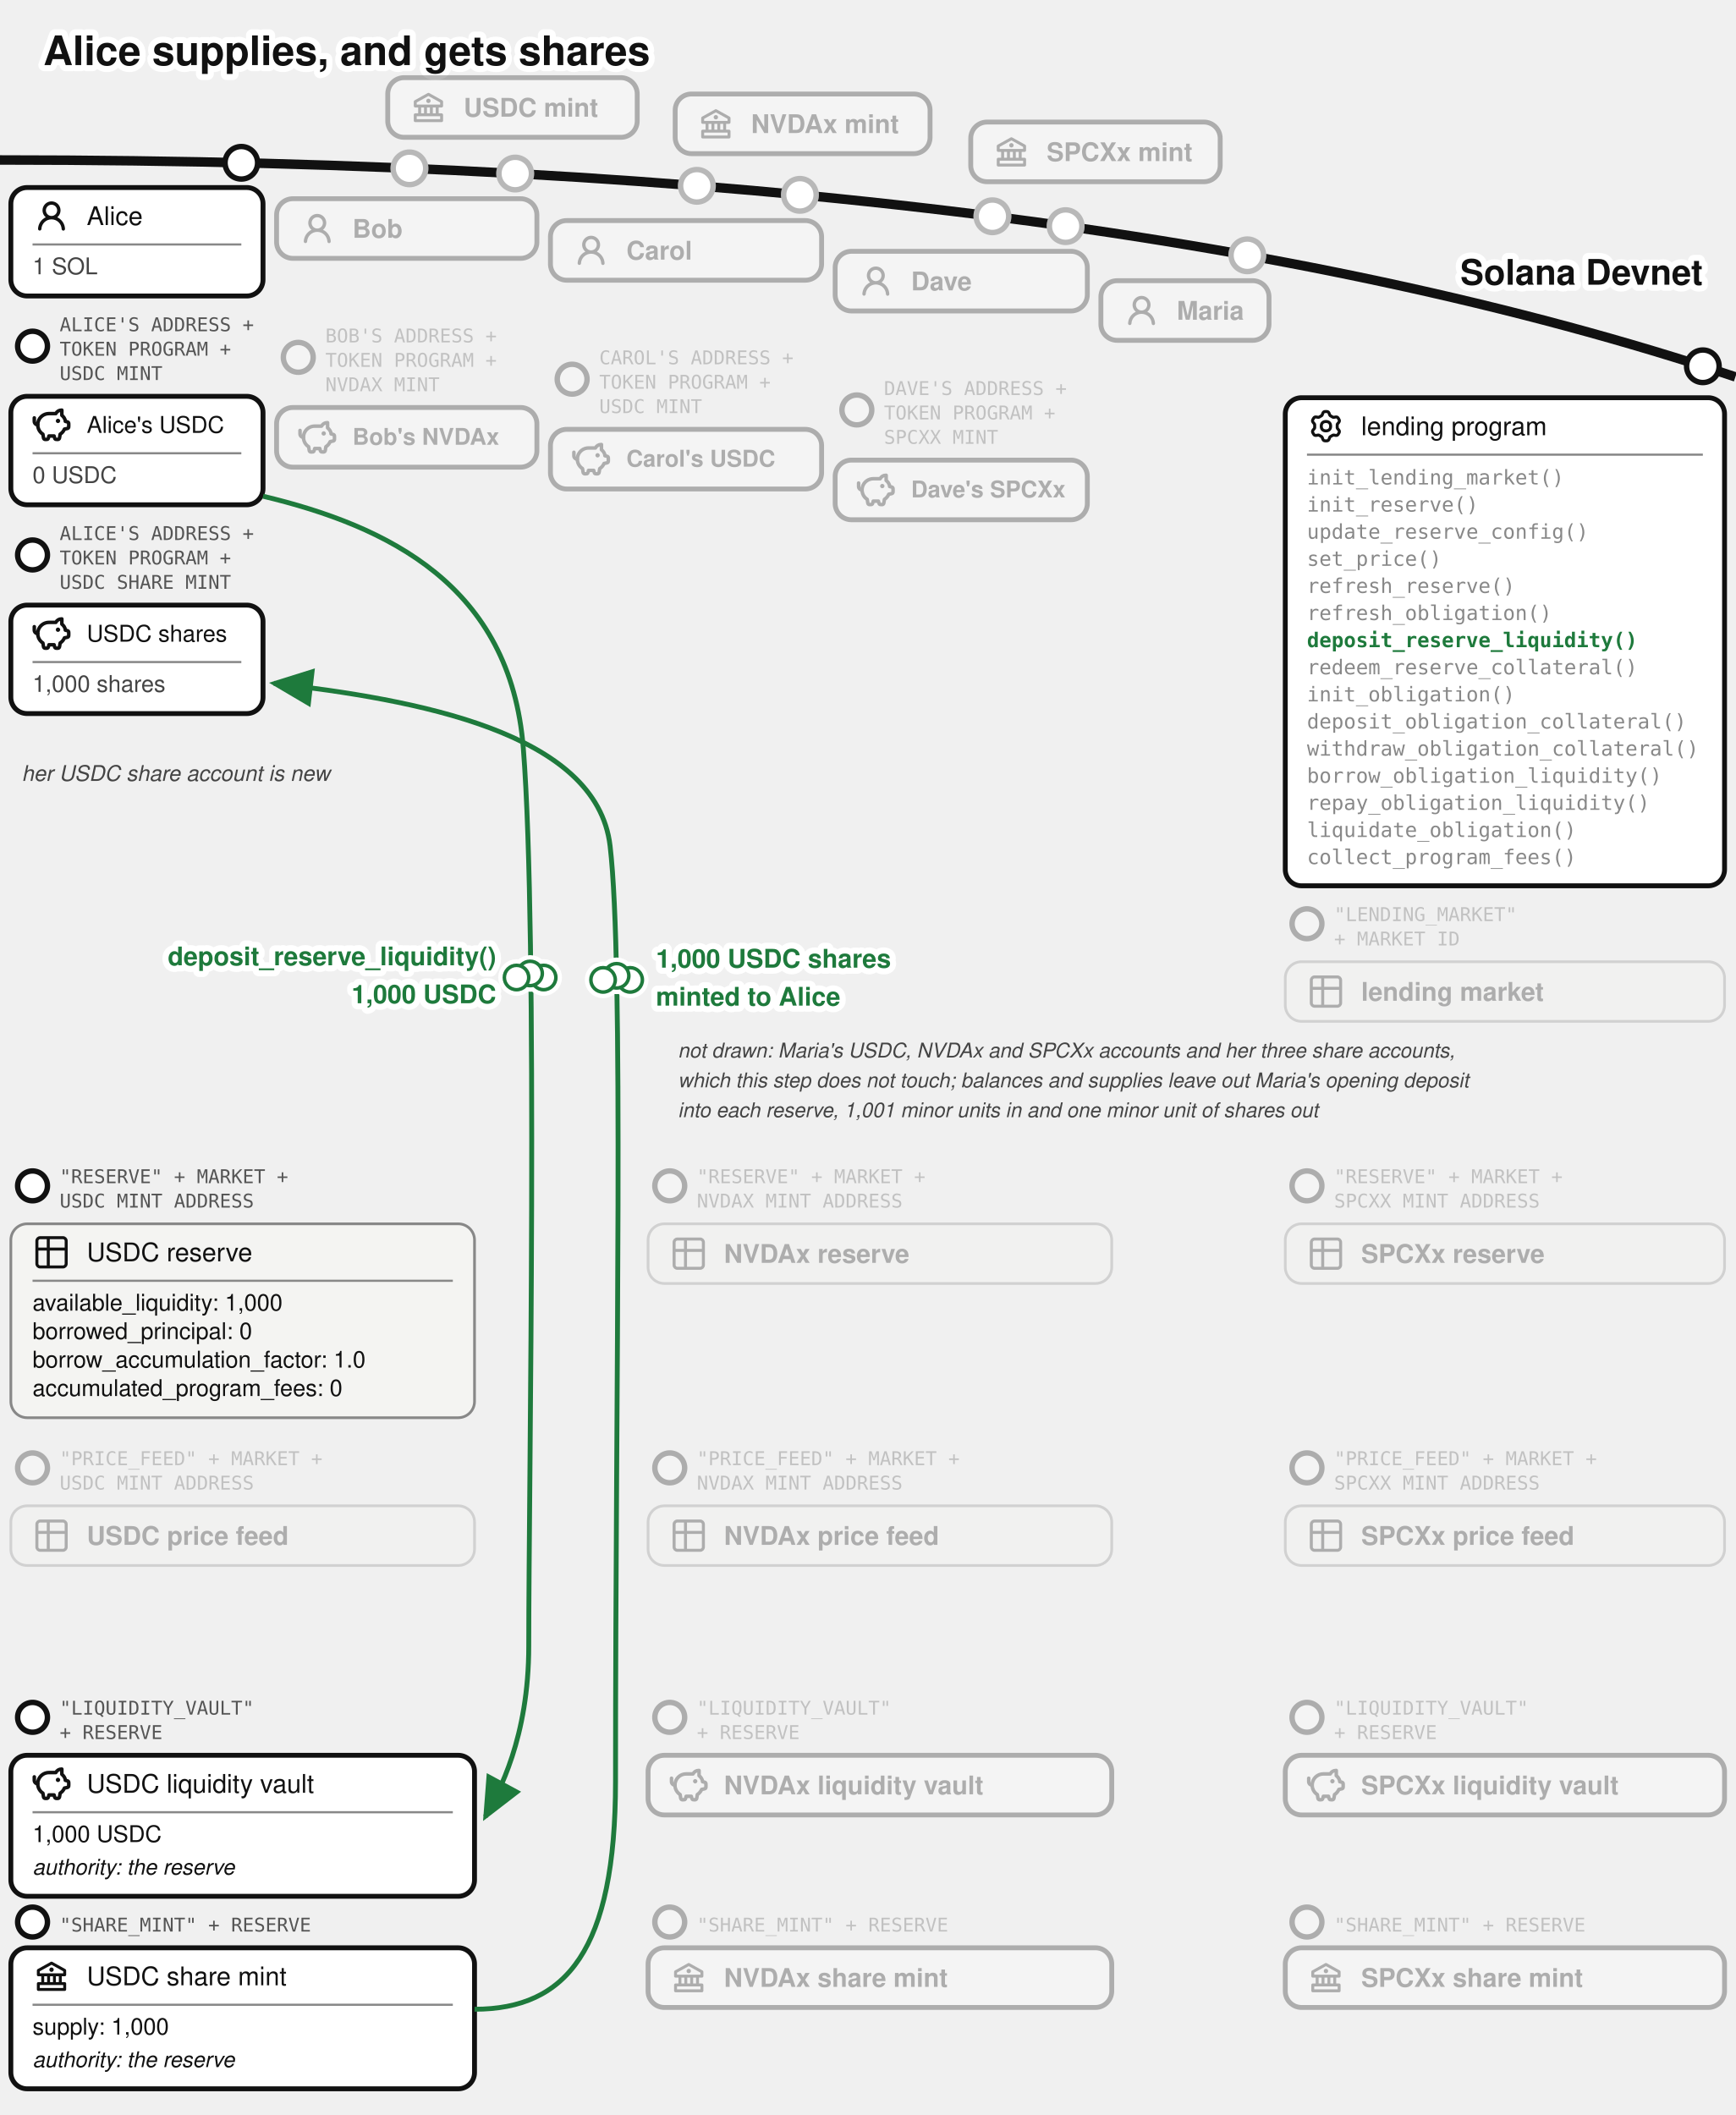
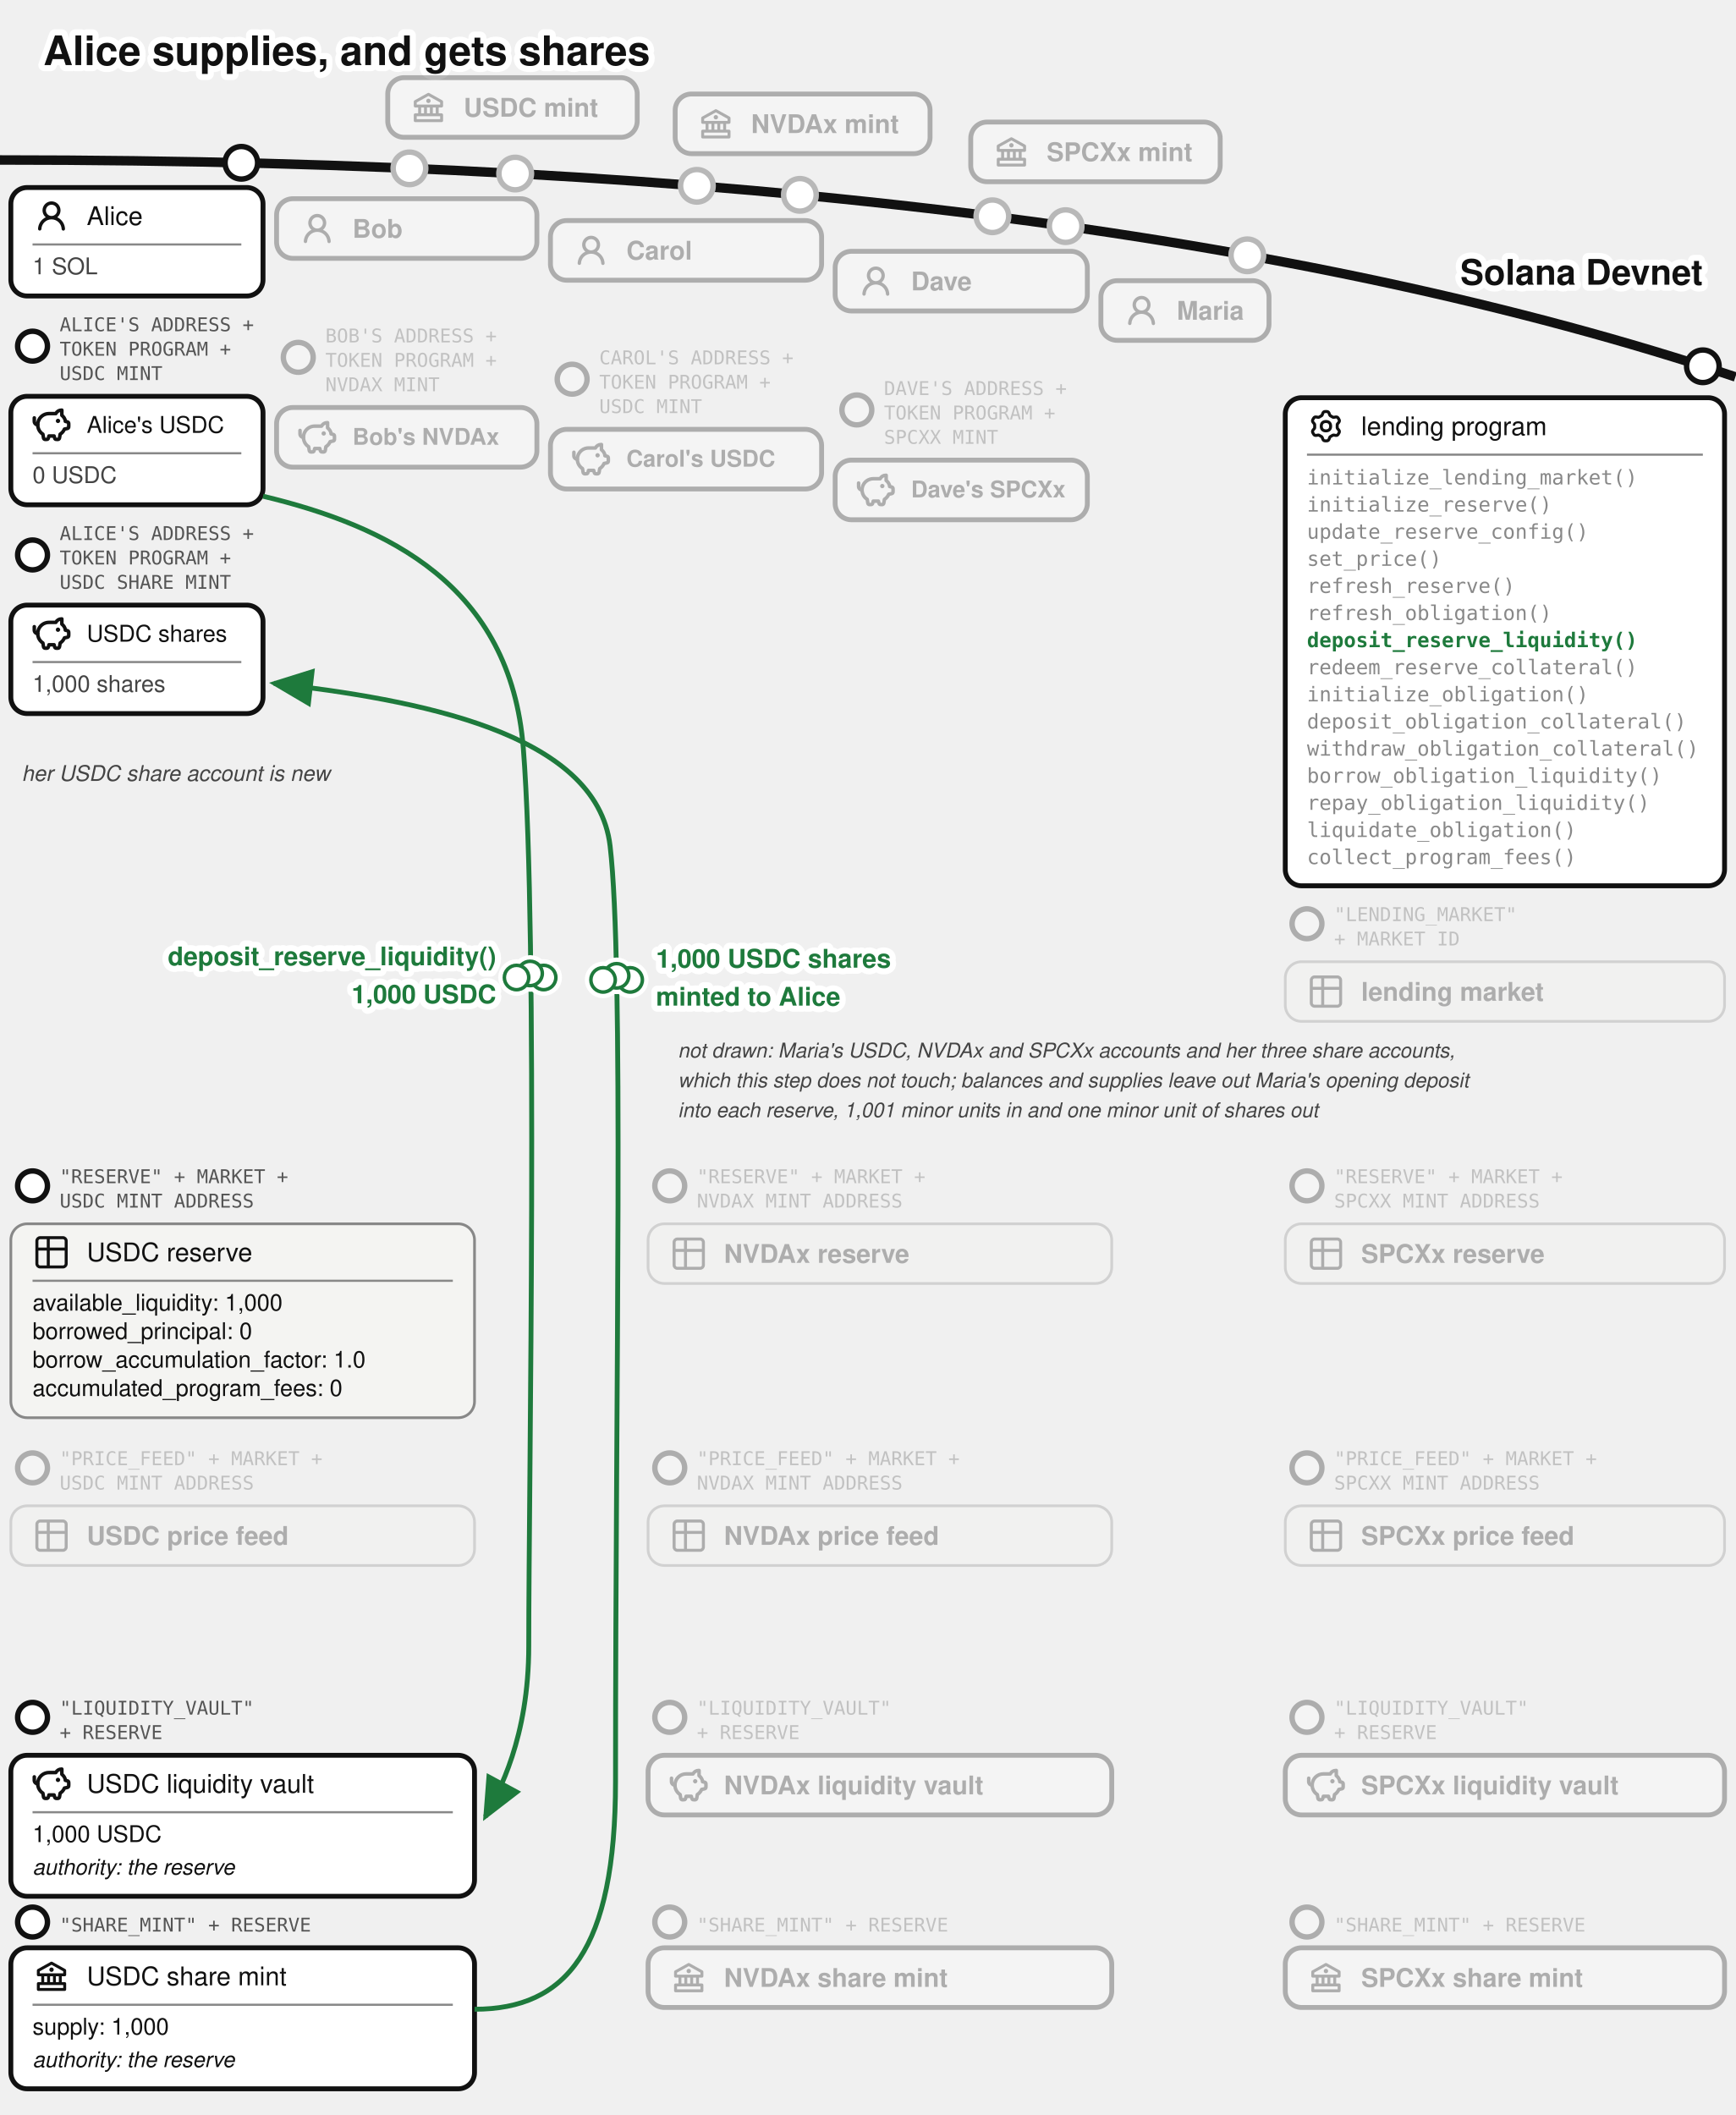
<svg xmlns="http://www.w3.org/2000/svg" viewBox="0 0 640 780" font-family="'Denim INK', Helvetica, Arial, sans-serif" fill="#111">
  <text stroke="#fff" stroke-width="4.5" paint-order="stroke" stroke-linejoin="round" x="16" y="24" font-size="15" font-weight="bold">Alice supplies, and gets shares</text>
  <g transform="translate(0,26)">
    <defs>
      <marker id="lend-dep-arr" markerWidth="9" markerHeight="8" refX="8" refY="4" orient="auto">
        <path d="M0,0 L9,4 L0,8 z" fill="#1e7a3c" />
      </marker>
    </defs>
    <path d="M 0,33 Q 400,33 640,113" fill="none" stroke="#111" stroke-width="3.5" />
    <text stroke="#fff" stroke-width="4.5" paint-order="stroke" stroke-linejoin="round" x="628" y="79" font-size="13" font-weight="bold" text-anchor="end">Solana Devnet</text>
    <circle cx="151" cy="36.088" r="7" fill="#fff" />
    <g opacity="0.3">
      <circle cx="151" cy="36.088" r="6" fill="#fff" stroke="#111" stroke-width="2" />
      <rect x="143" y="2.638" width="92" height="22" rx="6" fill="#fff" stroke="#111" stroke-width="1.8" />
      <g transform="translate(151,6.63815)">
        <g transform="translate(0.52,0.519) scale(0.54)" fill="#111">
          <path d="m21.49 7.13l-9-5a.99.99 0 0 0-.97 0l-9.01 5C2.19 7.31 2 7.64 2 8v3c0 .55.45 1 1 1h2v4H3c-.55 0-1 .45-1 1v4c0 .55.45 1 1 1h18c.55 0 1-.45 1-1v-4c0-.55-.45-1-1-1h-2v-4h2c.55 0 1-.45 1-1V8a1 1 0 0 0-.51-.87M7 12h2v4H7zm6 0v4h-2v-4zm7 6v2H4v-2zm-3-2h-2v-4h2zm3-6H4V8.59l8-4.44l8 4.44z" />
          <path d="M12 6a1.5 1.5 0 1 0 0 3a1.5 1.5 0 1 0 0-3" />
        </g>
      </g>
      <text x="171" y="17.038" font-size="9.5" font-weight="bold">USDC mint</text>
    </g>
    <circle cx="257" cy="42.526" r="7" fill="#fff" />
    <g opacity="0.3">
      <circle cx="257" cy="42.526" r="6" fill="#fff" stroke="#111" stroke-width="2" />
      <rect x="249" y="8.668" width="94" height="22" rx="6" fill="#fff" stroke="#111" stroke-width="1.8" />
      <g transform="translate(257,12.6683)">
        <g transform="translate(0.52,0.519) scale(0.54)" fill="#111">
          <path d="m21.49 7.13l-9-5a.99.99 0 0 0-.97 0l-9.01 5C2.19 7.31 2 7.64 2 8v3c0 .55.45 1 1 1h2v4H3c-.55 0-1 .45-1 1v4c0 .55.45 1 1 1h18c.55 0 1-.45 1-1v-4c0-.55-.45-1-1-1h-2v-4h2c.55 0 1-.45 1-1V8a1 1 0 0 0-.51-.87M7 12h2v4H7zm6 0v4h-2v-4zm7 6v2H4v-2zm-3-2h-2v-4h2zm3-6H4V8.59l8-4.44l8 4.44z" />
          <path d="M12 6a1.5 1.5 0 1 0 0 3a1.5 1.5 0 1 0 0-3" />
        </g>
      </g>
      <text x="277" y="23.068" font-size="9.5" font-weight="bold">NVDAx mint</text>
    </g>
    <circle cx="366" cy="53.759" r="7" fill="#fff" />
    <g opacity="0.3">
      <circle cx="366" cy="53.759" r="6" fill="#fff" stroke="#111" stroke-width="2" />
      <rect x="358" y="19.015" width="92" height="22" rx="6" fill="#fff" stroke="#111" stroke-width="1.8" />
      <g transform="translate(366,23.0155)">
        <g transform="translate(0.52,0.519) scale(0.54)" fill="#111">
          <path d="m21.49 7.13l-9-5a.99.99 0 0 0-.97 0l-9.01 5C2.19 7.31 2 7.64 2 8v3c0 .55.45 1 1 1h2v4H3c-.55 0-1 .45-1 1v4c0 .55.45 1 1 1h18c.55 0 1-.45 1-1v-4c0-.55-.45-1-1-1h-2v-4h2c.55 0 1-.45 1-1V8a1 1 0 0 0-.51-.87M7 12h2v4H7zm6 0v4h-2v-4zm7 6v2H4v-2zm-3-2h-2v-4h2zm3-6H4V8.59l8-4.44l8 4.44z" />
          <path d="M12 6a1.5 1.5 0 1 0 0 3a1.5 1.5 0 1 0 0-3" />
        </g>
      </g>
      <text x="386" y="33.416" font-size="9.5" font-weight="bold">SPCXx mint</text>
    </g>
    <g>
      <circle cx="89" cy="34.037" r="6" fill="#fff" stroke="#111" stroke-width="2" />
      <rect x="4" y="43.16" width="93" height="40" rx="6" fill="#fff" stroke="#111" stroke-width="1.8" />
      <g transform="translate(12,46.6597)">
        <g transform="translate(0.36,0.767) scale(0.8301)" fill="#111">
          <path d="M10.561 8.073a6 6 0 0 1 3.432 5.142a.75.75 0 1 1-1.498.07a4.5 4.5 0 0 0-8.99 0a.75.75 0 0 1-1.498-.07a6 6 0 0 1 3.431-5.142a3.999 3.999 0 1 1 5.123 0M10.5 5a2.5 2.5 0 1 0-5 0a2.5 2.5 0 0 0 5 0" />
        </g>
      </g>
      <text x="32" y="56.985" font-size="9.5">Alice</text>
      <line x1="12" y1="64.16" x2="89" y2="64.16" stroke="#888" stroke-width="0.8" />
      <text x="12" y="75.16" font-size="8.5" fill="#444">1 SOL</text>
    </g>
    <g>
      <circle cx="12" cy="101.66" r="5.5" fill="#fff" stroke="#111" stroke-width="2" />
      <text x="22" y="96.16" font-size="7" font-family="'DejaVu Sans Mono', monospace" fill="#555">ALICE'S ADDRESS +</text>
      <text x="22" y="105.16" font-size="7" font-family="'DejaVu Sans Mono', monospace" fill="#555">TOKEN PROGRAM +</text>
      <text x="22" y="114.16" font-size="7" font-family="'DejaVu Sans Mono', monospace" fill="#555">USDC MINT</text>
      <rect x="4" y="120.16" width="93" height="40" rx="6" fill="#fff" stroke="#111" stroke-width="1.8" />
      <g transform="translate(12,123.66)">
        <g transform="translate(-0.624,-0.624) scale(0.6353)" fill="none" stroke="#111" stroke-linecap="round" stroke-linejoin="round" stroke-width="2.047">
          <path d="M14.5 5.5h-4A6.5 6.5 0 0 0 7 17.478l.288 1.738c.07.423.105.635.202.798a1 1 0 0 0 .49.416c.178.07.392.07.822.07c.397 0 .596 0 .764-.062a1 1 0 0 0 .479-.374c.1-.148.15-.34.246-.727l.209-.837h3l.21.837c.096.386.144.58.245.727a1 1 0 0 0 .479.374c.168.062.367.062.764.062c.43 0 .644 0 .821-.07a1 1 0 0 0 .49-.416c.098-.163.133-.375.203-.798L17 17.478a6.5 6.5 0 0 0 2.502-2.978l.89-.178c.77-.154 1.155-.231 1.381-.508c.227-.276.227-.669.227-1.453v-.3c0-.75 0-1.124-.212-1.396c-.212-.27-.575-.362-1.303-.544L20 10c0-1.5-1.167-2.833-2-3.5v-3h-.264c-1.37 0-2.623.774-3.236 2" />
          <path d="M15.875 9.75h-.125m.25 0a.25.25 0 1 1-.5 0a.25.25 0 0 1 .5 0M2 8v2a2 2 0 0 0 2 2" />
        </g>
      </g>
      <text x="32" y="133.635" font-size="8.5">Alice's USDC</text>
      <line x1="12" y1="141.16" x2="89" y2="141.16" stroke="#888" stroke-width="0.8" />
      <text x="12" y="152.16" font-size="8.5" fill="#444">0 USDC</text>
    </g>
    <g>
      <circle cx="12" cy="178.66" r="5.5" fill="#fff" stroke="#111" stroke-width="2" />
      <text x="22" y="173.16" font-size="7" font-family="'DejaVu Sans Mono', monospace" fill="#555">ALICE'S ADDRESS +</text>
      <text x="22" y="182.16" font-size="7" font-family="'DejaVu Sans Mono', monospace" fill="#555">TOKEN PROGRAM +</text>
      <text x="22" y="191.16" font-size="7" font-family="'DejaVu Sans Mono', monospace" fill="#555">USDC SHARE MINT</text>
      <rect x="4" y="197.16" width="93" height="40" rx="6" fill="#fff" stroke="#111" stroke-width="1.8" />
      <g transform="translate(12,200.66)">
        <g transform="translate(-0.624,-0.624) scale(0.6353)" fill="none" stroke="#111" stroke-linecap="round" stroke-linejoin="round" stroke-width="2.047">
          <path d="M14.5 5.5h-4A6.5 6.5 0 0 0 7 17.478l.288 1.738c.07.423.105.635.202.798a1 1 0 0 0 .49.416c.178.07.392.07.822.07c.397 0 .596 0 .764-.062a1 1 0 0 0 .479-.374c.1-.148.15-.34.246-.727l.209-.837h3l.21.837c.096.386.144.58.245.727a1 1 0 0 0 .479.374c.168.062.367.062.764.062c.43 0 .644 0 .821-.07a1 1 0 0 0 .49-.416c.098-.163.133-.375.203-.798L17 17.478a6.5 6.5 0 0 0 2.502-2.978l.89-.178c.77-.154 1.155-.231 1.381-.508c.227-.276.227-.669.227-1.453v-.3c0-.75 0-1.124-.212-1.396c-.212-.27-.575-.362-1.303-.544L20 10c0-1.5-1.167-2.833-2-3.5v-3h-.264c-1.37 0-2.623.774-3.236 2" />
          <path d="M15.875 9.75h-.125m.25 0a.25.25 0 1 1-.5 0a.25.25 0 0 1 .5 0M2 8v2a2 2 0 0 0 2 2" />
        </g>
      </g>
      <text x="32" y="210.635" font-size="8.5">USDC shares</text>
      <line x1="12" y1="218.16" x2="89" y2="218.16" stroke="#888" stroke-width="0.8" />
      <text x="12" y="229.16" font-size="8.5" fill="#444">1,000 shares</text>
    </g>
    <text x="8" y="262" font-size="8" fill="#444" font-style="italic">her USDC share account is new</text>
    <circle cx="190" cy="38" r="7" fill="#fff" />
    <g opacity="0.3">
      <circle cx="190" cy="38" r="6" fill="#fff" stroke="#111" stroke-width="2" />
      <rect x="102" y="47.282" width="96" height="22" rx="6" fill="#fff" stroke="#111" stroke-width="1.8" />
      <g transform="translate(110,51.2821)">
        <g transform="translate(0.36,0.767) scale(0.8301)" fill="#111">
          <path d="M10.561 8.073a6 6 0 0 1 3.432 5.142a.75.75 0 1 1-1.498.07a4.5 4.5 0 0 0-8.99 0a.75.75 0 0 1-1.498-.07a6 6 0 0 1 3.431-5.142a3.999 3.999 0 1 1 5.123 0M10.5 5a2.5 2.5 0 1 0-5 0a2.5 2.5 0 0 0 5 0" />
        </g>
      </g>
      <text x="130" y="61.682" font-size="9.5" font-weight="bold">Bob</text>
    </g>
    <circle cx="295" cy="45.857" r="7" fill="#fff" />
    <g opacity="0.3">
      <circle cx="295" cy="45.857" r="6" fill="#fff" stroke="#111" stroke-width="2" />
      <rect x="203" y="55.34" width="100" height="22" rx="6" fill="#fff" stroke="#111" stroke-width="1.8" />
      <g transform="translate(211,59.34)">
        <g transform="translate(0.36,0.767) scale(0.8301)" fill="#111">
          <path d="M10.561 8.073a6 6 0 0 1 3.432 5.142a.75.75 0 1 1-1.498.07a4.5 4.5 0 0 0-8.99 0a.75.75 0 0 1-1.498-.07a6 6 0 0 1 3.431-5.142a3.999 3.999 0 1 1 5.123 0M10.5 5a2.5 2.5 0 1 0-5 0a2.5 2.5 0 0 0 5 0" />
        </g>
      </g>
      <text x="231" y="69.74" font-size="9.5" font-weight="bold">Carol</text>
    </g>
    <circle cx="393" cy="57.398" r="7" fill="#fff" />
    <g opacity="0.3">
      <circle cx="393" cy="57.398" r="6" fill="#fff" stroke="#111" stroke-width="2" />
      <rect x="308" y="66.683" width="93" height="22" rx="6" fill="#fff" stroke="#111" stroke-width="1.8" />
      <g transform="translate(316,70.6825)">
        <g transform="translate(0.36,0.767) scale(0.8301)" fill="#111">
          <path d="M10.561 8.073a6 6 0 0 1 3.432 5.142a.75.75 0 1 1-1.498.07a4.5 4.5 0 0 0-8.99 0a.75.75 0 0 1-1.498-.07a6 6 0 0 1 3.431-5.142a3.999 3.999 0 1 1 5.123 0M10.5 5a2.5 2.5 0 1 0-5 0a2.5 2.5 0 0 0 5 0" />
        </g>
      </g>
      <text x="336" y="81.082" font-size="9.5" font-weight="bold">Dave</text>
    </g>
    <circle cx="460" cy="68.153" r="7" fill="#fff" />
    <g opacity="0.3">
      <circle cx="460" cy="68.153" r="6" fill="#fff" stroke="#111" stroke-width="2" />
      <rect x="406" y="77.515" width="62" height="22" rx="6" fill="#fff" stroke="#111" stroke-width="1.8" />
      <g transform="translate(414,81.5152)">
        <g transform="translate(0.36,0.767) scale(0.8301)" fill="#111">
          <path d="M10.561 8.073a6 6 0 0 1 3.432 5.142a.75.75 0 1 1-1.498.07a4.5 4.5 0 0 0-8.99 0a.75.75 0 0 1-1.498-.07a6 6 0 0 1 3.431-5.142a3.999 3.999 0 1 1 5.123 0M10.5 5a2.5 2.5 0 1 0-5 0a2.5 2.5 0 0 0 5 0" />
        </g>
      </g>
      <text x="434" y="91.915" font-size="9.5" font-weight="bold">Maria</text>
    </g>
    <g opacity="0.3">
      <circle cx="110" cy="105.782" r="5.5" fill="#fff" stroke="#111" stroke-width="2" />
      <text x="120" y="100.282" font-size="7" font-family="'DejaVu Sans Mono', monospace" fill="#555">BOB'S ADDRESS +</text>
      <text x="120" y="109.282" font-size="7" font-family="'DejaVu Sans Mono', monospace" fill="#555">TOKEN PROGRAM +</text>
      <text x="120" y="118.282" font-size="7" font-family="'DejaVu Sans Mono', monospace" fill="#555">NVDAX MINT</text>
      <rect x="102" y="124.282" width="96" height="22" rx="6" fill="#fff" stroke="#111" stroke-width="1.8" />
      <g transform="translate(110,128.282)">
        <g transform="translate(-0.624,-0.624) scale(0.6353)" fill="none" stroke="#111" stroke-linecap="round" stroke-linejoin="round" stroke-width="2.047">
          <path d="M14.5 5.5h-4A6.5 6.5 0 0 0 7 17.478l.288 1.738c.07.423.105.635.202.798a1 1 0 0 0 .49.416c.178.07.392.07.822.07c.397 0 .596 0 .764-.062a1 1 0 0 0 .479-.374c.1-.148.15-.34.246-.727l.209-.837h3l.21.837c.096.386.144.58.245.727a1 1 0 0 0 .479.374c.168.062.367.062.764.062c.43 0 .644 0 .821-.07a1 1 0 0 0 .49-.416c.098-.163.133-.375.203-.798L17 17.478a6.5 6.5 0 0 0 2.502-2.978l.89-.178c.77-.154 1.155-.231 1.381-.508c.227-.276.227-.669.227-1.453v-.3c0-.75 0-1.124-.212-1.396c-.212-.27-.575-.362-1.303-.544L20 10c0-1.5-1.167-2.833-2-3.5v-3h-.264c-1.37 0-2.623.774-3.236 2" />
          <path d="M15.875 9.75h-.125m.25 0a.25.25 0 1 1-.5 0a.25.25 0 0 1 .5 0M2 8v2a2 2 0 0 0 2 2" />
        </g>
      </g>
      <text x="130" y="138.03" font-size="8.5" font-weight="bold">Bob's NVDAx</text>
    </g>
    <g opacity="0.3">
      <circle cx="211" cy="113.84" r="5.5" fill="#fff" stroke="#111" stroke-width="2" />
      <text x="221" y="108.34" font-size="7" font-family="'DejaVu Sans Mono', monospace" fill="#555">CAROL'S ADDRESS +</text>
      <text x="221" y="117.34" font-size="7" font-family="'DejaVu Sans Mono', monospace" fill="#555">TOKEN PROGRAM +</text>
      <text x="221" y="126.34" font-size="7" font-family="'DejaVu Sans Mono', monospace" fill="#555">USDC MINT</text>
      <rect x="203" y="132.34" width="100" height="22" rx="6" fill="#fff" stroke="#111" stroke-width="1.8" />
      <g transform="translate(211,136.34)">
        <g transform="translate(-0.624,-0.624) scale(0.6353)" fill="none" stroke="#111" stroke-linecap="round" stroke-linejoin="round" stroke-width="2.047">
          <path d="M14.5 5.5h-4A6.5 6.5 0 0 0 7 17.478l.288 1.738c.07.423.105.635.202.798a1 1 0 0 0 .49.416c.178.07.392.07.822.07c.397 0 .596 0 .764-.062a1 1 0 0 0 .479-.374c.1-.148.15-.34.246-.727l.209-.837h3l.21.837c.096.386.144.58.245.727a1 1 0 0 0 .479.374c.168.062.367.062.764.062c.43 0 .644 0 .821-.07a1 1 0 0 0 .49-.416c.098-.163.133-.375.203-.798L17 17.478a6.5 6.5 0 0 0 2.502-2.978l.89-.178c.77-.154 1.155-.231 1.381-.508c.227-.276.227-.669.227-1.453v-.3c0-.75 0-1.124-.212-1.396c-.212-.27-.575-.362-1.303-.544L20 10c0-1.5-1.167-2.833-2-3.5v-3h-.264c-1.37 0-2.623.774-3.236 2" />
          <path d="M15.875 9.75h-.125m.25 0a.25.25 0 1 1-.5 0a.25.25 0 0 1 .5 0M2 8v2a2 2 0 0 0 2 2" />
        </g>
      </g>
      <text x="231" y="146.09" font-size="8.5" font-weight="bold">Carol's USDC</text>
    </g>
    <g opacity="0.3">
      <circle cx="316" cy="125.183" r="5.5" fill="#fff" stroke="#111" stroke-width="2" />
      <text x="326" y="119.683" font-size="7" font-family="'DejaVu Sans Mono', monospace" fill="#555">DAVE'S ADDRESS +</text>
      <text x="326" y="128.683" font-size="7" font-family="'DejaVu Sans Mono', monospace" fill="#555">TOKEN PROGRAM +</text>
      <text x="326" y="137.683" font-size="7" font-family="'DejaVu Sans Mono', monospace" fill="#555">SPCXX MINT</text>
      <rect x="308" y="143.683" width="93" height="22" rx="6" fill="#fff" stroke="#111" stroke-width="1.8" />
      <g transform="translate(316,147.683)">
        <g transform="translate(-0.624,-0.624) scale(0.6353)" fill="none" stroke="#111" stroke-linecap="round" stroke-linejoin="round" stroke-width="2.047">
          <path d="M14.5 5.5h-4A6.5 6.5 0 0 0 7 17.478l.288 1.738c.07.423.105.635.202.798a1 1 0 0 0 .49.416c.178.07.392.07.822.07c.397 0 .596 0 .764-.062a1 1 0 0 0 .479-.374c.1-.148.15-.34.246-.727l.209-.837h3l.21.837c.096.386.144.58.245.727a1 1 0 0 0 .479.374c.168.062.367.062.764.062c.43 0 .644 0 .821-.07a1 1 0 0 0 .49-.416c.098-.163.133-.375.203-.798L17 17.478a6.5 6.5 0 0 0 2.502-2.978l.89-.178c.77-.154 1.155-.231 1.381-.508c.227-.276.227-.669.227-1.453v-.3c0-.75 0-1.124-.212-1.396c-.212-.27-.575-.362-1.303-.544L20 10c0-1.5-1.167-2.833-2-3.5v-3h-.264c-1.37 0-2.623.774-3.236 2" />
          <path d="M15.875 9.75h-.125m.25 0a.25.25 0 1 1-.5 0a.25.25 0 0 1 .5 0M2 8v2a2 2 0 0 0 2 2" />
        </g>
      </g>
      <text x="336" y="157.43" font-size="8.5" font-weight="bold">Dave's SPCXx</text>
    </g>
    <g>
      <circle cx="628" cy="109.082" r="6" fill="#fff" stroke="#111" stroke-width="2" />
      <rect x="474" y="120.676" width="162" height="180" rx="6" fill="#fff" stroke="#111" stroke-width="1.8" />
      <g transform="translate(482,124.176)">
        <g transform="translate(0.951,0.952) scale(0.864)" fill="none" stroke="#111" stroke-linecap="round" stroke-linejoin="round" stroke-width="1.28">
          <path d="M11.808 7.727c0 .05.017.1.048.14l.667.84a.96.96 0 0 1 .082 1.08l-.392.676a.96.96 0 0 1-.975.47l-1.063-.16a.23.23 0 0 0-.145.027l-1.26.727a.23.23 0 0 0-.096.112l-.392 1a.96.96 0 0 1-.893.611h-.782a.96.96 0 0 1-.893-.61l-.392-1a.23.23 0 0 0-.096-.113L3.967 10.8a.23.23 0 0 0-.145-.028l-1.063.162a.96.96 0 0 1-.976-.47l-.39-.677a.96.96 0 0 1 .08-1.08l.67-.84a.22.22 0 0 0 .05-.14V6.273c0-.05-.018-.1-.05-.14l-.67-.84a.96.96 0 0 1-.08-1.08l.39-.676a.96.96 0 0 1 .976-.47l1.06.16a.23.23 0 0 0 .145-.027l1.262-.73a.23.23 0 0 0 .096-.113l.394-.996A.96.96 0 0 1 6.61.75h.784a.96.96 0 0 1 .893.61l.392.997q.028.075.096.116l1.26.727a.23.23 0 0 0 .145.028l1.062-.162a.96.96 0 0 1 .976.47l.391.677a.96.96 0 0 1-.081 1.08l-.67.84a.22.22 0 0 0-.049.14v1.454Z" />
          <path d="M7 8.996c1.277 0 1.996-.719 1.996-1.996S8.277 5.004 7 5.004S5.004 5.723 5.004 7S5.723 8.996 7 8.996" />
        </g>
      </g>
      <text x="502" y="134.501" font-size="9.5">lending program</text>
      <line x1="482" y1="141.676" x2="628" y2="141.676" stroke="#888" stroke-width="0.8" />
-       <text x="482" y="152.676" font-size="7.5" font-family="'DejaVu Sans Mono', Menlo, monospace" fill="#888">init_lending_market()</text>
-       <text x="482" y="162.676" font-size="7.5" font-family="'DejaVu Sans Mono', Menlo, monospace" fill="#888">init_reserve()</text>
+       <text x="482" y="152.676" font-size="7.5" font-family="'DejaVu Sans Mono', Menlo, monospace" fill="#888">initialize_lending_market()</text>
+       <text x="482" y="162.676" font-size="7.5" font-family="'DejaVu Sans Mono', Menlo, monospace" fill="#888">initialize_reserve()</text>
      <text x="482" y="172.676" font-size="7.5" font-family="'DejaVu Sans Mono', Menlo, monospace" fill="#888">update_reserve_config()</text>
      <text x="482" y="182.676" font-size="7.5" font-family="'DejaVu Sans Mono', Menlo, monospace" fill="#888">set_price()</text>
      <text x="482" y="192.676" font-size="7.5" font-family="'DejaVu Sans Mono', Menlo, monospace" fill="#888">refresh_reserve()</text>
      <text x="482" y="202.676" font-size="7.5" font-family="'DejaVu Sans Mono', Menlo, monospace" fill="#888">refresh_obligation()</text>
      <text x="482" y="212.676" font-size="7.5" font-family="'DejaVu Sans Mono', Menlo, monospace" font-weight="bold" fill="#1e7a3c">deposit_reserve_liquidity()</text>
      <text x="482" y="222.676" font-size="7.5" font-family="'DejaVu Sans Mono', Menlo, monospace" fill="#888">redeem_reserve_collateral()</text>
-       <text x="482" y="232.676" font-size="7.5" font-family="'DejaVu Sans Mono', Menlo, monospace" fill="#888">init_obligation()</text>
+       <text x="482" y="232.676" font-size="7.5" font-family="'DejaVu Sans Mono', Menlo, monospace" fill="#888">initialize_obligation()</text>
      <text x="482" y="242.676" font-size="7.5" font-family="'DejaVu Sans Mono', Menlo, monospace" fill="#888">deposit_obligation_collateral()</text>
      <text x="482" y="252.676" font-size="7.5" font-family="'DejaVu Sans Mono', Menlo, monospace" fill="#888">withdraw_obligation_collateral()</text>
      <text x="482" y="262.676" font-size="7.5" font-family="'DejaVu Sans Mono', Menlo, monospace" fill="#888">borrow_obligation_liquidity()</text>
      <text x="482" y="272.676" font-size="7.5" font-family="'DejaVu Sans Mono', Menlo, monospace" fill="#888">repay_obligation_liquidity()</text>
      <text x="482" y="282.676" font-size="7.5" font-family="'DejaVu Sans Mono', Menlo, monospace" fill="#888">liquidate_obligation()</text>
      <text x="482" y="292.676" font-size="7.5" font-family="'DejaVu Sans Mono', Menlo, monospace" fill="#888">collect_program_fees()</text>
    </g>
    <g opacity="0.3">
      <circle cx="482" cy="314.676" r="5.5" fill="#fff" stroke="#111" stroke-width="2" />
      <text x="492" y="313.676" font-size="7" font-family="'DejaVu Sans Mono', monospace" fill="#555">"LENDING_MARKET"</text>
      <text x="492" y="322.676" font-size="7" font-family="'DejaVu Sans Mono', monospace" fill="#555">+ MARKET ID</text>
      <rect x="474" y="328.676" width="162" height="22" rx="6" fill="#f4f4f2" stroke="#888" />
      <g transform="translate(482,332.676)">
        <g transform="translate(-0.195,-0.195) scale(0.6)" fill="none" stroke="#111" stroke-linecap="round" stroke-linejoin="round" stroke-width="1.843">
          <path d="M3 5a2 2 0 0 1 2-2h14a2 2 0 0 1 2 2v14a2 2 0 0 1-2 2H5a2 2 0 0 1-2-2zm0 5h18M10 3v18" />
        </g>
      </g>
      <text x="502" y="343.076" font-size="9.5" font-weight="bold">lending market</text>
    </g>
    <g>
      <circle cx="12" cy="411.34" r="5.5" fill="#fff" stroke="#111" stroke-width="2" />
      <text x="22" y="410.34" font-size="7" font-family="'DejaVu Sans Mono', monospace" fill="#555">"RESERVE" + MARKET +</text>
      <text x="22" y="419.34" font-size="7" font-family="'DejaVu Sans Mono', monospace" fill="#555">USDC MINT ADDRESS</text>
      <rect x="4" y="425.34" width="171" height="71.5" rx="6" fill="#f4f4f2" stroke="#888" />
      <g transform="translate(12,428.84)">
        <g transform="translate(-0.195,-0.195) scale(0.6)" fill="none" stroke="#111" stroke-linecap="round" stroke-linejoin="round" stroke-width="1.843">
          <path d="M3 5a2 2 0 0 1 2-2h14a2 2 0 0 1 2 2v14a2 2 0 0 1-2 2H5a2 2 0 0 1-2-2zm0 5h18M10 3v18" />
        </g>
      </g>
      <text x="32" y="439.165" font-size="9.5">USDC reserve</text>
      <line x1="12" y1="446.34" x2="167" y2="446.34" stroke="#888" stroke-width="0.8" />
      <text x="12" y="457.34" font-size="8.5">available_liquidity: 1,000</text>
      <text x="12" y="467.84" font-size="8.5">borrowed_principal: 0</text>
      <text x="12" y="478.34" font-size="8.5">borrow_accumulation_factor: 1.0</text>
      <text x="12" y="488.84" font-size="8.5">accumulated_program_fees: 0</text>
    </g>
    <g>
      <circle cx="12" cy="607.34" r="5.5" fill="#fff" stroke="#111" stroke-width="2" />
      <text x="22" y="606.34" font-size="7" font-family="'DejaVu Sans Mono', monospace" fill="#555">"LIQUIDITY_VAULT"</text>
      <text x="22" y="615.34" font-size="7" font-family="'DejaVu Sans Mono', monospace" fill="#555">+ RESERVE</text>
      <rect x="4" y="621.34" width="171" height="52" rx="6" fill="#fff" stroke="#111" stroke-width="1.8" />
      <g transform="translate(12,624.84)">
        <g transform="translate(-0.624,-0.624) scale(0.6353)" fill="none" stroke="#111" stroke-linecap="round" stroke-linejoin="round" stroke-width="2.047">
          <path d="M14.5 5.5h-4A6.5 6.5 0 0 0 7 17.478l.288 1.738c.07.423.105.635.202.798a1 1 0 0 0 .49.416c.178.07.392.07.822.07c.397 0 .596 0 .764-.062a1 1 0 0 0 .479-.374c.1-.148.15-.34.246-.727l.209-.837h3l.21.837c.096.386.144.58.245.727a1 1 0 0 0 .479.374c.168.062.367.062.764.062c.43 0 .644 0 .821-.07a1 1 0 0 0 .49-.416c.098-.163.133-.375.203-.798L17 17.478a6.5 6.5 0 0 0 2.502-2.978l.89-.178c.77-.154 1.155-.231 1.381-.508c.227-.276.227-.669.227-1.453v-.3c0-.75 0-1.124-.212-1.396c-.212-.27-.575-.362-1.303-.544L20 10c0-1.5-1.167-2.833-2-3.5v-3h-.264c-1.37 0-2.623.774-3.236 2" />
          <path d="M15.875 9.75h-.125m.25 0a.25.25 0 1 1-.5 0a.25.25 0 0 1 .5 0M2 8v2a2 2 0 0 0 2 2" />
        </g>
      </g>
      <text x="32" y="635.165" font-size="9.5">USDC liquidity vault</text>
      <line x1="12" y1="642.34" x2="167" y2="642.34" stroke="#888" stroke-width="0.8" />
      <text x="12" y="653.34" font-size="8.5">1,000 USDC</text>
      <text x="12" y="665.34" font-size="8" font-style="italic">authority: the reserve</text>
    </g>
    <g>
      <circle cx="12" cy="682.84" r="5.5" fill="#fff" stroke="#111" stroke-width="2" />
      <text x="22" y="686.34" font-size="7" font-family="'DejaVu Sans Mono', monospace" fill="#555">"SHARE_MINT" + RESERVE</text>
      <rect x="4" y="692.34" width="171" height="52" rx="6" fill="#fff" stroke="#111" stroke-width="1.8" />
      <g transform="translate(12,695.84)">
        <g transform="translate(0.52,0.519) scale(0.54)" fill="#111">
          <path d="m21.49 7.13l-9-5a.99.99 0 0 0-.97 0l-9.01 5C2.19 7.31 2 7.64 2 8v3c0 .55.45 1 1 1h2v4H3c-.55 0-1 .45-1 1v4c0 .55.45 1 1 1h18c.55 0 1-.45 1-1v-4c0-.55-.45-1-1-1h-2v-4h2c.55 0 1-.45 1-1V8a1 1 0 0 0-.51-.87M7 12h2v4H7zm6 0v4h-2v-4zm7 6v2H4v-2zm-3-2h-2v-4h2zm3-6H4V8.59l8-4.44l8 4.44z" />
          <path d="M12 6a1.5 1.5 0 1 0 0 3a1.5 1.5 0 1 0 0-3" />
        </g>
      </g>
      <text x="32" y="706.165" font-size="9.5">USDC share mint</text>
      <line x1="12" y1="713.34" x2="167" y2="713.34" stroke="#888" stroke-width="0.8" />
      <text x="12" y="724.34" font-size="8.5">supply: 1,000</text>
      <text x="12" y="736.34" font-size="8" font-style="italic">authority: the reserve</text>
    </g>
    <g opacity="0.3">
      <circle cx="12" cy="515.34" r="5.5" fill="#fff" stroke="#111" stroke-width="2" />
      <text x="22" y="514.34" font-size="7" font-family="'DejaVu Sans Mono', monospace" fill="#555">"PRICE_FEED" + MARKET +</text>
      <text x="22" y="523.34" font-size="7" font-family="'DejaVu Sans Mono', monospace" fill="#555">USDC MINT ADDRESS</text>
      <rect x="4" y="529.34" width="171" height="22" rx="6" fill="#f4f4f2" stroke="#888" />
      <g transform="translate(12,533.34)">
        <g transform="translate(-0.195,-0.195) scale(0.6)" fill="none" stroke="#111" stroke-linecap="round" stroke-linejoin="round" stroke-width="1.843">
          <path d="M3 5a2 2 0 0 1 2-2h14a2 2 0 0 1 2 2v14a2 2 0 0 1-2 2H5a2 2 0 0 1-2-2zm0 5h18M10 3v18" />
        </g>
      </g>
      <text x="32" y="543.74" font-size="9.5" font-weight="bold">USDC price feed</text>
    </g>
    <g opacity="0.3">
      <circle cx="247" cy="411.34" r="5.5" fill="#fff" stroke="#111" stroke-width="2" />
      <text x="257" y="410.34" font-size="7" font-family="'DejaVu Sans Mono', monospace" fill="#555">"RESERVE" + MARKET +</text>
      <text x="257" y="419.34" font-size="7" font-family="'DejaVu Sans Mono', monospace" fill="#555">NVDAX MINT ADDRESS</text>
      <rect x="239" y="425.34" width="171" height="22" rx="6" fill="#f4f4f2" stroke="#888" />
      <g transform="translate(247,429.34)">
        <g transform="translate(-0.195,-0.195) scale(0.6)" fill="none" stroke="#111" stroke-linecap="round" stroke-linejoin="round" stroke-width="1.843">
          <path d="M3 5a2 2 0 0 1 2-2h14a2 2 0 0 1 2 2v14a2 2 0 0 1-2 2H5a2 2 0 0 1-2-2zm0 5h18M10 3v18" />
        </g>
      </g>
      <text x="267" y="439.74" font-size="9.5" font-weight="bold">NVDAx reserve</text>
    </g>
    <g opacity="0.3">
      <circle cx="247" cy="515.34" r="5.5" fill="#fff" stroke="#111" stroke-width="2" />
      <text x="257" y="514.34" font-size="7" font-family="'DejaVu Sans Mono', monospace" fill="#555">"PRICE_FEED" + MARKET +</text>
      <text x="257" y="523.34" font-size="7" font-family="'DejaVu Sans Mono', monospace" fill="#555">NVDAX MINT ADDRESS</text>
      <rect x="239" y="529.34" width="171" height="22" rx="6" fill="#f4f4f2" stroke="#888" />
      <g transform="translate(247,533.34)">
        <g transform="translate(-0.195,-0.195) scale(0.6)" fill="none" stroke="#111" stroke-linecap="round" stroke-linejoin="round" stroke-width="1.843">
          <path d="M3 5a2 2 0 0 1 2-2h14a2 2 0 0 1 2 2v14a2 2 0 0 1-2 2H5a2 2 0 0 1-2-2zm0 5h18M10 3v18" />
        </g>
      </g>
      <text x="267" y="543.74" font-size="9.5" font-weight="bold">NVDAx price feed</text>
    </g>
    <g opacity="0.3">
      <circle cx="247" cy="607.34" r="5.5" fill="#fff" stroke="#111" stroke-width="2" />
      <text x="257" y="606.34" font-size="7" font-family="'DejaVu Sans Mono', monospace" fill="#555">"LIQUIDITY_VAULT"</text>
      <text x="257" y="615.34" font-size="7" font-family="'DejaVu Sans Mono', monospace" fill="#555">+ RESERVE</text>
      <rect x="239" y="621.34" width="171" height="22" rx="6" fill="#fff" stroke="#111" stroke-width="1.8" />
      <g transform="translate(247,625.34)">
        <g transform="translate(-0.624,-0.624) scale(0.6353)" fill="none" stroke="#111" stroke-linecap="round" stroke-linejoin="round" stroke-width="2.047">
          <path d="M14.5 5.5h-4A6.5 6.5 0 0 0 7 17.478l.288 1.738c.07.423.105.635.202.798a1 1 0 0 0 .49.416c.178.07.392.07.822.07c.397 0 .596 0 .764-.062a1 1 0 0 0 .479-.374c.1-.148.15-.34.246-.727l.209-.837h3l.21.837c.096.386.144.58.245.727a1 1 0 0 0 .479.374c.168.062.367.062.764.062c.43 0 .644 0 .821-.07a1 1 0 0 0 .49-.416c.098-.163.133-.375.203-.798L17 17.478a6.5 6.5 0 0 0 2.502-2.978l.89-.178c.77-.154 1.155-.231 1.381-.508c.227-.276.227-.669.227-1.453v-.3c0-.75 0-1.124-.212-1.396c-.212-.27-.575-.362-1.303-.544L20 10c0-1.5-1.167-2.833-2-3.5v-3h-.264c-1.37 0-2.623.774-3.236 2" />
          <path d="M15.875 9.75h-.125m.25 0a.25.25 0 1 1-.5 0a.25.25 0 0 1 .5 0M2 8v2a2 2 0 0 0 2 2" />
        </g>
      </g>
      <text x="267" y="635.74" font-size="9.5" font-weight="bold">NVDAx liquidity vault</text>
    </g>
    <g opacity="0.3">
      <circle cx="247" cy="682.84" r="5.5" fill="#fff" stroke="#111" stroke-width="2" />
      <text x="257" y="686.34" font-size="7" font-family="'DejaVu Sans Mono', monospace" fill="#555">"SHARE_MINT" + RESERVE</text>
      <rect x="239" y="692.34" width="171" height="22" rx="6" fill="#fff" stroke="#111" stroke-width="1.8" />
      <g transform="translate(247,696.34)">
        <g transform="translate(0.52,0.519) scale(0.54)" fill="#111">
          <path d="m21.49 7.13l-9-5a.99.99 0 0 0-.97 0l-9.01 5C2.19 7.31 2 7.64 2 8v3c0 .55.45 1 1 1h2v4H3c-.55 0-1 .45-1 1v4c0 .55.45 1 1 1h18c.55 0 1-.45 1-1v-4c0-.55-.45-1-1-1h-2v-4h2c.55 0 1-.45 1-1V8a1 1 0 0 0-.51-.87M7 12h2v4H7zm6 0v4h-2v-4zm7 6v2H4v-2zm-3-2h-2v-4h2zm3-6H4V8.59l8-4.44l8 4.44z" />
          <path d="M12 6a1.5 1.5 0 1 0 0 3a1.5 1.5 0 1 0 0-3" />
        </g>
      </g>
      <text x="267" y="706.74" font-size="9.5" font-weight="bold">NVDAx share mint</text>
    </g>
    <g opacity="0.3">
      <circle cx="482" cy="411.34" r="5.5" fill="#fff" stroke="#111" stroke-width="2" />
      <text x="492" y="410.34" font-size="7" font-family="'DejaVu Sans Mono', monospace" fill="#555">"RESERVE" + MARKET +</text>
      <text x="492" y="419.34" font-size="7" font-family="'DejaVu Sans Mono', monospace" fill="#555">SPCXX MINT ADDRESS</text>
      <rect x="474" y="425.34" width="162" height="22" rx="6" fill="#f4f4f2" stroke="#888" />
      <g transform="translate(482,429.34)">
        <g transform="translate(-0.195,-0.195) scale(0.6)" fill="none" stroke="#111" stroke-linecap="round" stroke-linejoin="round" stroke-width="1.843">
          <path d="M3 5a2 2 0 0 1 2-2h14a2 2 0 0 1 2 2v14a2 2 0 0 1-2 2H5a2 2 0 0 1-2-2zm0 5h18M10 3v18" />
        </g>
      </g>
      <text x="502" y="439.74" font-size="9.5" font-weight="bold">SPCXx reserve</text>
    </g>
    <g opacity="0.3">
      <circle cx="482" cy="515.34" r="5.5" fill="#fff" stroke="#111" stroke-width="2" />
      <text x="492" y="514.34" font-size="7" font-family="'DejaVu Sans Mono', monospace" fill="#555">"PRICE_FEED" + MARKET +</text>
      <text x="492" y="523.34" font-size="7" font-family="'DejaVu Sans Mono', monospace" fill="#555">SPCXX MINT ADDRESS</text>
      <rect x="474" y="529.34" width="162" height="22" rx="6" fill="#f4f4f2" stroke="#888" />
      <g transform="translate(482,533.34)">
        <g transform="translate(-0.195,-0.195) scale(0.6)" fill="none" stroke="#111" stroke-linecap="round" stroke-linejoin="round" stroke-width="1.843">
          <path d="M3 5a2 2 0 0 1 2-2h14a2 2 0 0 1 2 2v14a2 2 0 0 1-2 2H5a2 2 0 0 1-2-2zm0 5h18M10 3v18" />
        </g>
      </g>
      <text x="502" y="543.74" font-size="9.5" font-weight="bold">SPCXx price feed</text>
    </g>
    <g opacity="0.3">
      <circle cx="482" cy="607.34" r="5.5" fill="#fff" stroke="#111" stroke-width="2" />
      <text x="492" y="606.34" font-size="7" font-family="'DejaVu Sans Mono', monospace" fill="#555">"LIQUIDITY_VAULT"</text>
      <text x="492" y="615.34" font-size="7" font-family="'DejaVu Sans Mono', monospace" fill="#555">+ RESERVE</text>
      <rect x="474" y="621.34" width="162" height="22" rx="6" fill="#fff" stroke="#111" stroke-width="1.8" />
      <g transform="translate(482,625.34)">
        <g transform="translate(-0.624,-0.624) scale(0.6353)" fill="none" stroke="#111" stroke-linecap="round" stroke-linejoin="round" stroke-width="2.047">
          <path d="M14.5 5.5h-4A6.5 6.5 0 0 0 7 17.478l.288 1.738c.07.423.105.635.202.798a1 1 0 0 0 .49.416c.178.07.392.07.822.07c.397 0 .596 0 .764-.062a1 1 0 0 0 .479-.374c.1-.148.15-.34.246-.727l.209-.837h3l.21.837c.096.386.144.58.245.727a1 1 0 0 0 .479.374c.168.062.367.062.764.062c.43 0 .644 0 .821-.07a1 1 0 0 0 .49-.416c.098-.163.133-.375.203-.798L17 17.478a6.5 6.5 0 0 0 2.502-2.978l.89-.178c.77-.154 1.155-.231 1.381-.508c.227-.276.227-.669.227-1.453v-.3c0-.75 0-1.124-.212-1.396c-.212-.27-.575-.362-1.303-.544L20 10c0-1.5-1.167-2.833-2-3.5v-3h-.264c-1.37 0-2.623.774-3.236 2" />
          <path d="M15.875 9.75h-.125m.25 0a.25.25 0 1 1-.5 0a.25.25 0 0 1 .5 0M2 8v2a2 2 0 0 0 2 2" />
        </g>
      </g>
      <text x="502" y="635.74" font-size="9.5" font-weight="bold">SPCXx liquidity vault</text>
    </g>
    <g opacity="0.3">
      <circle cx="482" cy="682.84" r="5.5" fill="#fff" stroke="#111" stroke-width="2" />
      <text x="492" y="686.34" font-size="7" font-family="'DejaVu Sans Mono', monospace" fill="#555">"SHARE_MINT" + RESERVE</text>
      <rect x="474" y="692.34" width="162" height="22" rx="6" fill="#fff" stroke="#111" stroke-width="1.8" />
      <g transform="translate(482,696.34)">
        <g transform="translate(0.52,0.519) scale(0.54)" fill="#111">
          <path d="m21.49 7.13l-9-5a.99.99 0 0 0-.97 0l-9.01 5C2.19 7.31 2 7.64 2 8v3c0 .55.45 1 1 1h2v4H3c-.55 0-1 .45-1 1v4c0 .55.45 1 1 1h18c.55 0 1-.45 1-1v-4c0-.55-.45-1-1-1h-2v-4h2c.55 0 1-.45 1-1V8a1 1 0 0 0-.51-.87M7 12h2v4H7zm6 0v4h-2v-4zm7 6v2H4v-2zm-3-2h-2v-4h2zm3-6H4V8.59l8-4.44l8 4.44z" />
          <path d="M12 6a1.5 1.5 0 1 0 0 3a1.5 1.5 0 1 0 0-3" />
        </g>
      </g>
      <text x="502" y="706.74" font-size="9.5" font-weight="bold">SPCXx share mint</text>
    </g>
    <path d="M 97,157 C 143,168 188.279,189.886 193,250 C 198.49,319.899 195,521 195,581 C 195,615 183.967,634.817 179,644" fill="none" stroke="#1e7a3c" stroke-width="1.8" marker-end="url(#lend-dep-arr)" />
    <text stroke="#fff" stroke-width="4.5" paint-order="stroke" stroke-linejoin="round" x="183" y="330" font-size="9.5" font-weight="bold" fill="#1e7a3c" text-anchor="end">deposit_reserve_liquidity()</text>
    <text stroke="#fff" stroke-width="4.5" paint-order="stroke" stroke-linejoin="round" x="183" y="344" font-size="9.5" font-weight="bold" fill="#1e7a3c" text-anchor="end">1,000 USDC</text>
    <path d="M 175,715 C 209,715 227,693 227,631 C 227,481 230.126,329.883 225,286 C 220.078,243.86 153,232 101,226" fill="none" stroke="#1e7a3c" stroke-width="1.8" marker-end="url(#lend-dep-arr)" />
    <text stroke="#fff" stroke-width="4.5" paint-order="stroke" stroke-linejoin="round" x="241.91" y="330.87" font-size="9.5" font-weight="bold" fill="#1e7a3c">1,000 USDC shares</text>
    <text stroke="#fff" stroke-width="4.5" paint-order="stroke" stroke-linejoin="round" x="241.91" y="344.87" font-size="9.5" font-weight="bold" fill="#1e7a3c">minted to Alice</text>
    <g class="coin" transform="translate(195.5,333)" fill="#fff">
      <g stroke="#fff" stroke-width="4.5">
        <circle cx="5" cy="1.5" r="4.5" />
        <circle cx="0" cy="0" r="4.5" />
        <circle cx="-5" cy="1.5" r="4.5" />
      </g>
      <g stroke="#1e7a3c" stroke-width="1.3">
        <circle cx="5" cy="1.5" r="4.5" />
        <circle cx="0" cy="0" r="4.5" />
        <circle cx="-5" cy="1.5" r="4.5" />
      </g>
    </g>
    <g class="coin" transform="translate(227.41,333.87)" fill="#fff">
      <g stroke="#fff" stroke-width="4.5">
        <circle cx="5" cy="1.5" r="4.5" />
        <circle cx="0" cy="0" r="4.5" />
        <circle cx="-5" cy="1.5" r="4.5" />
      </g>
      <g stroke="#1e7a3c" stroke-width="1.3">
        <circle cx="5" cy="1.5" r="4.5" />
        <circle cx="0" cy="0" r="4.5" />
        <circle cx="-5" cy="1.5" r="4.5" />
      </g>
    </g>
    <text x="250" y="364" font-size="7.5" font-style="italic" fill="#444">not drawn: Maria's USDC, NVDAx and SPCXx accounts and her three share accounts,</text>
    <text x="250" y="375" font-size="7.5" font-style="italic" fill="#444">which this step does not touch; balances and supplies leave out Maria's opening deposit</text>
    <text x="250" y="386" font-size="7.5" font-style="italic" fill="#444">into each reserve, 1,001 minor units in and one minor unit of shares out</text>
  </g>
</svg>
